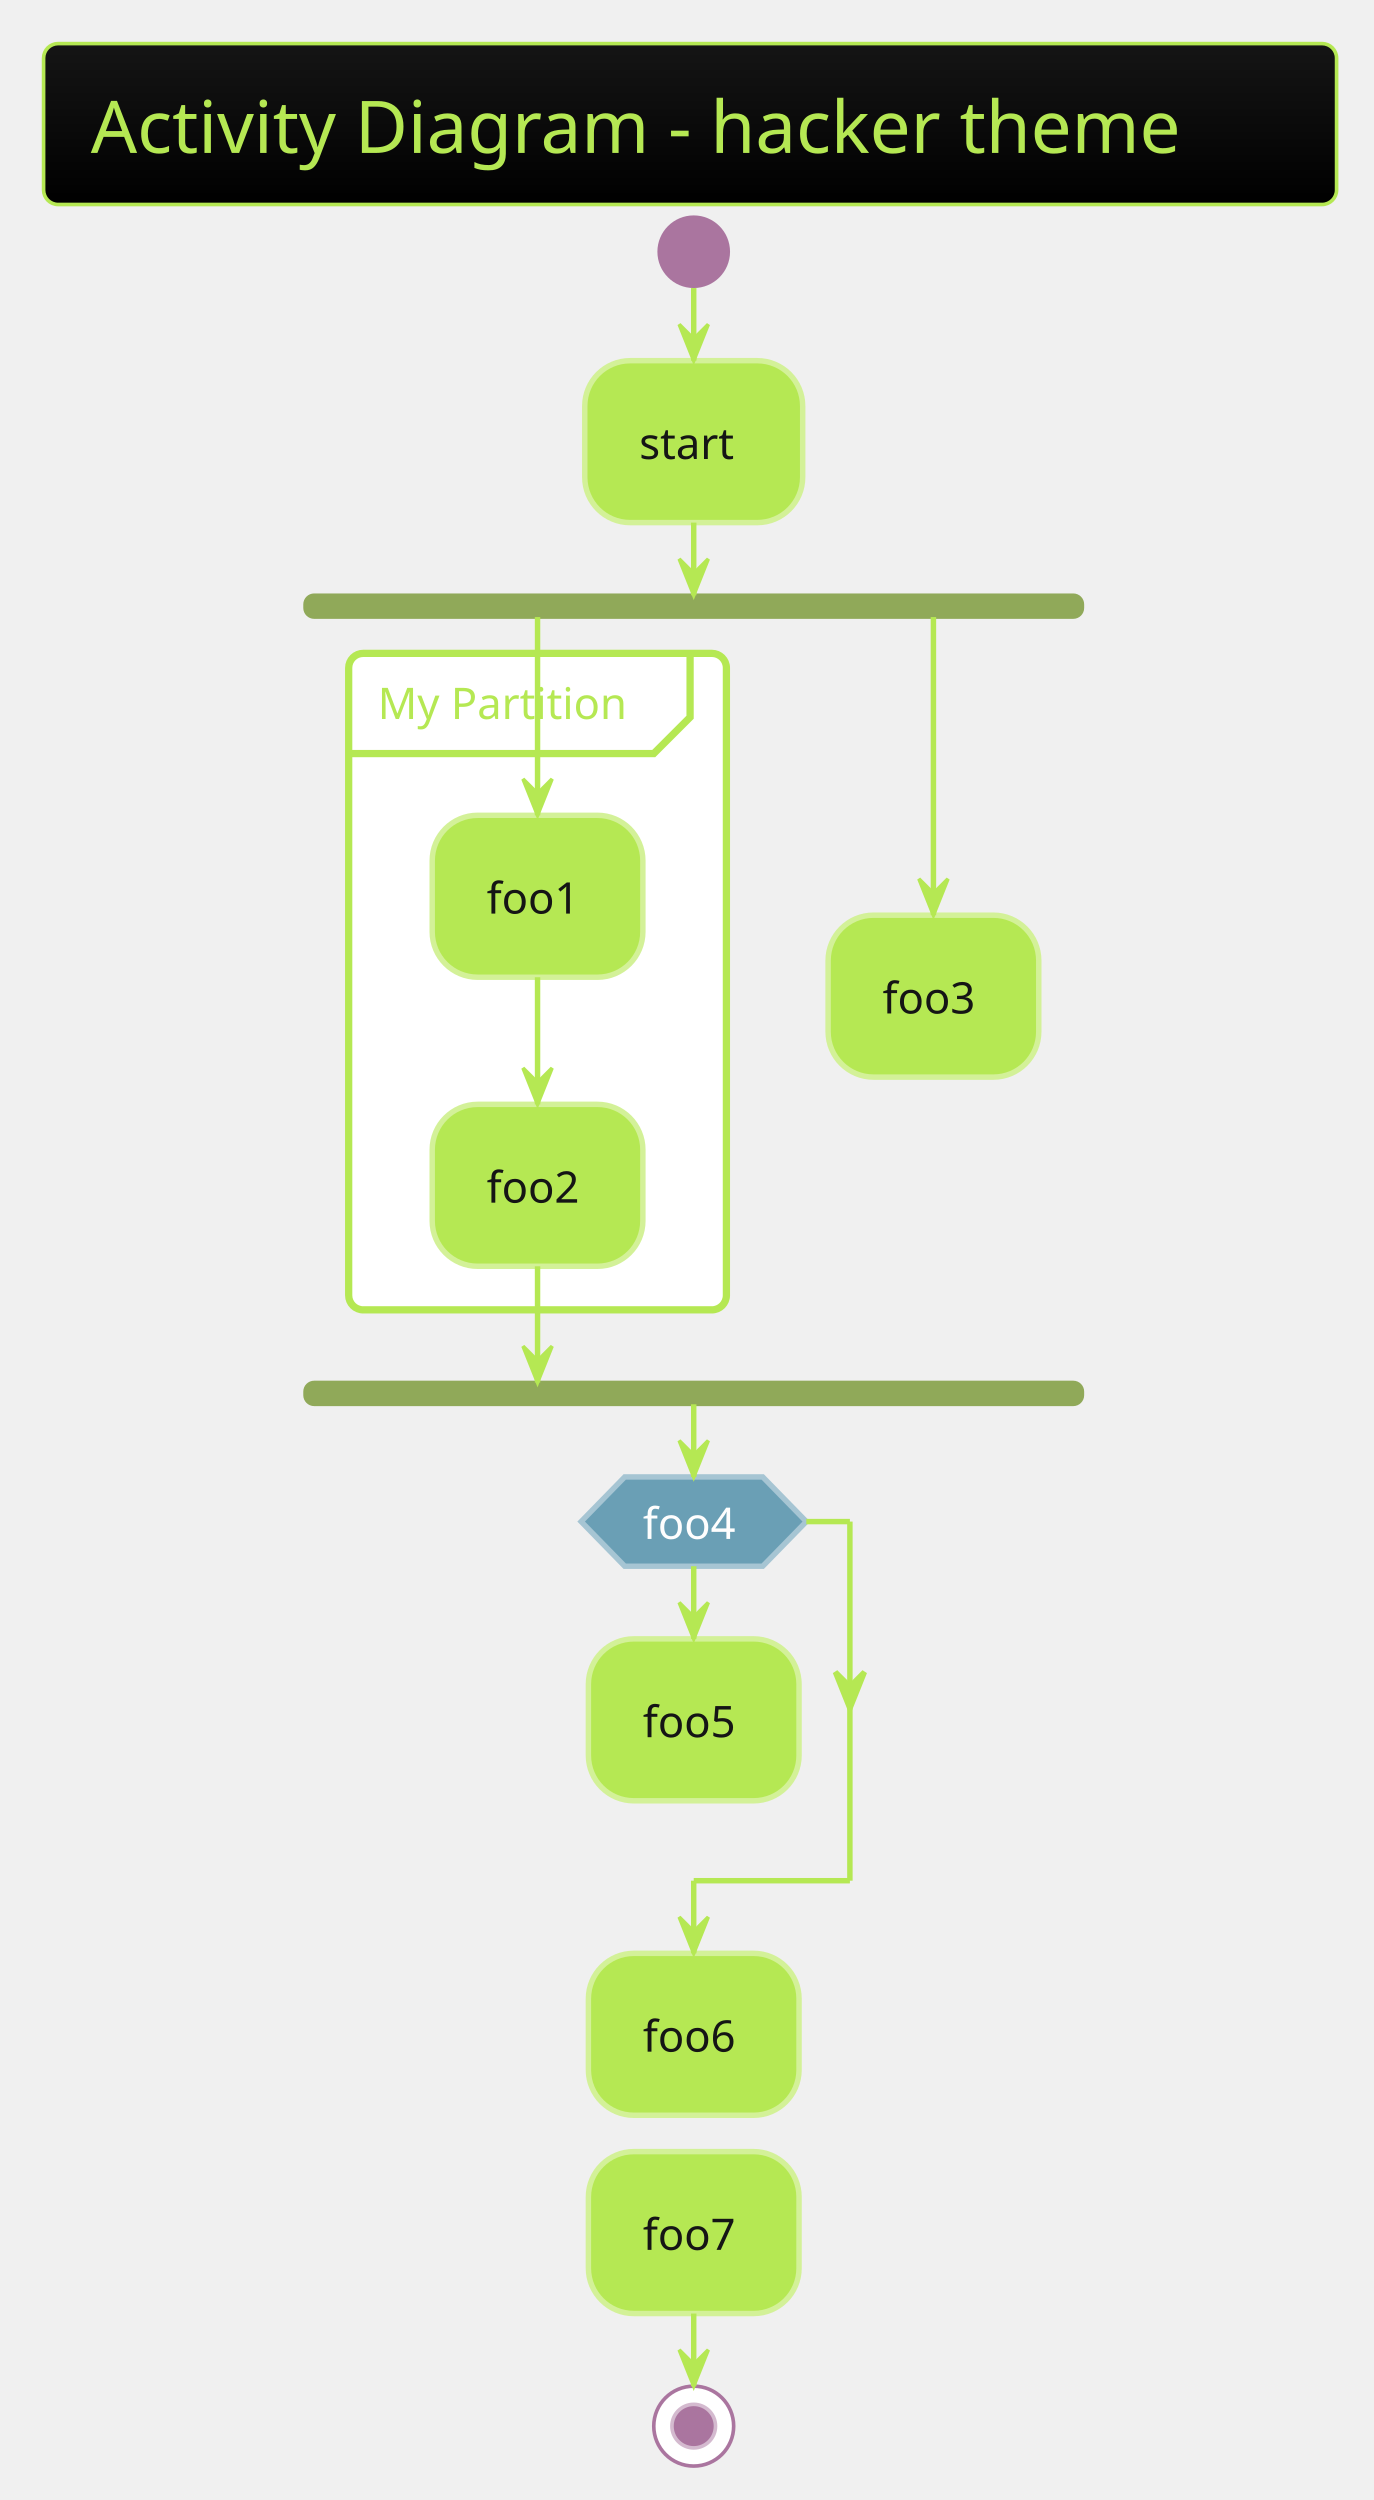
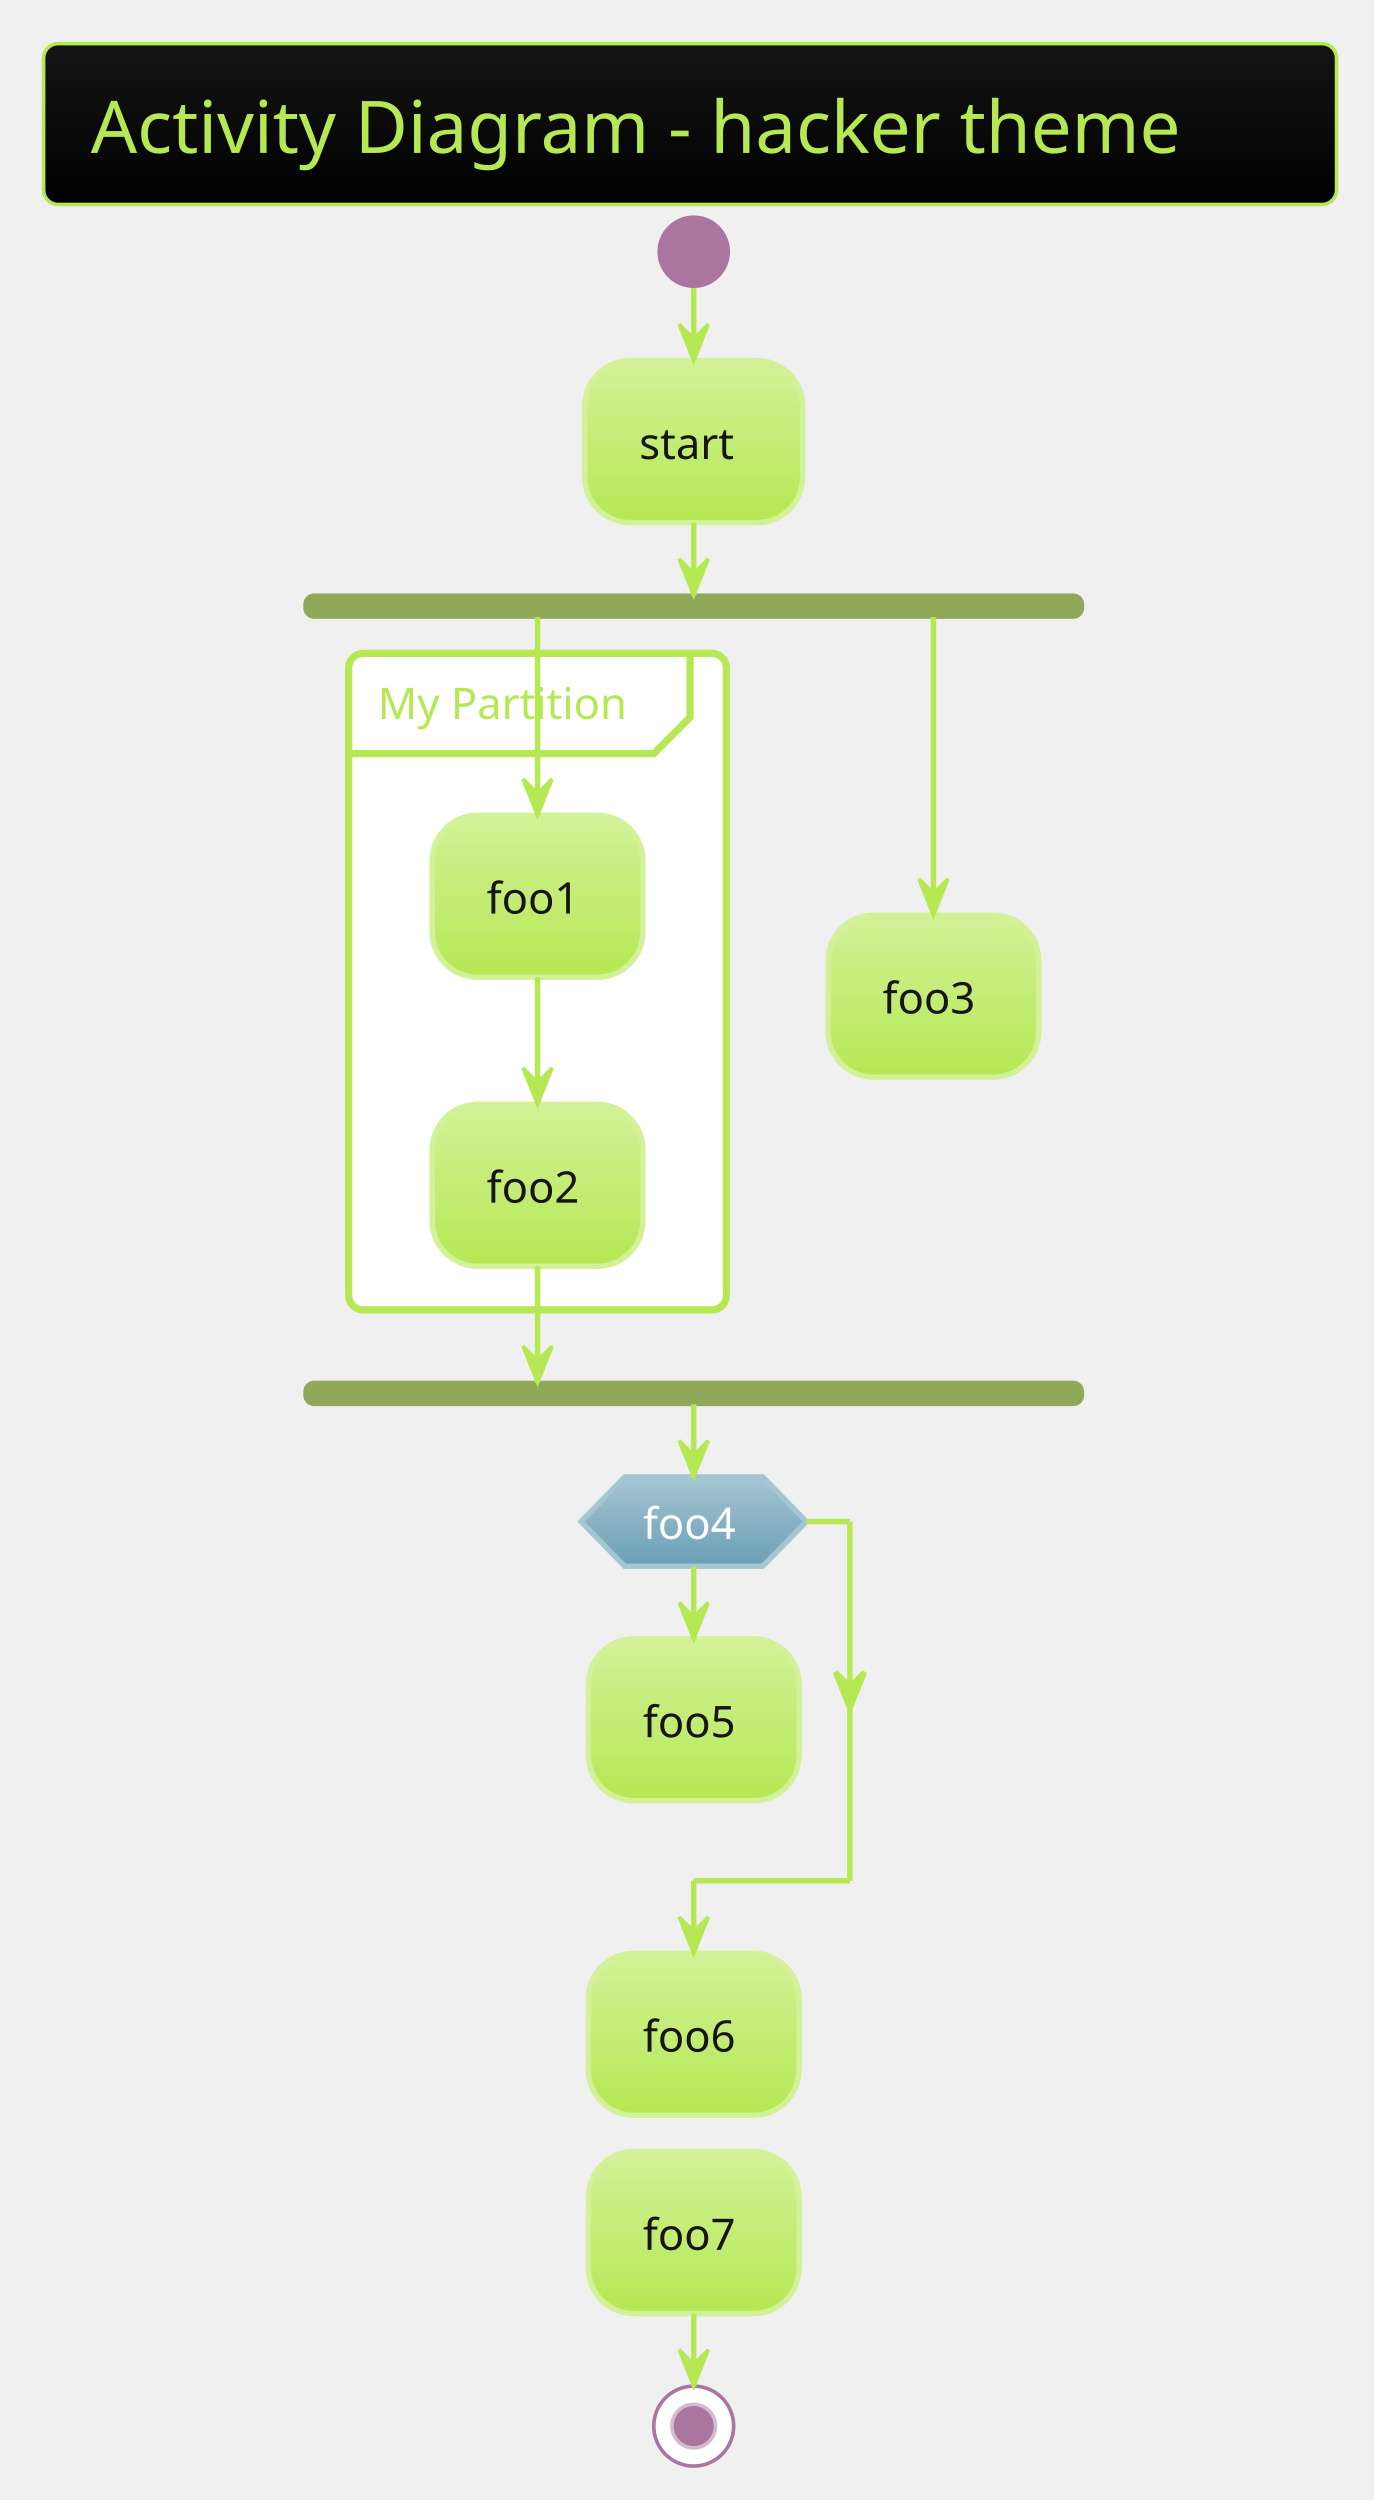
<svg xmlns="http://www.w3.org/2000/svg" contentScriptType="application/ecmascript" contentStyleType="text/css" height="717.708px" preserveAspectRatio="none" style="width:394px;height:717px;" version="1.1" viewBox="0 0 394 717" width="394.792px" zoomAndPan="magnify">
  <defs>
-     <linearGradient id="g2hzfv326akz60" x1="50%" x2="50%" y1="0%" y2="100%">
+     <linearGradient id="gkmbyh1cdhnb90" x1="50%" x2="50%" y1="0%" y2="100%">
      <stop offset="0%" stop-color="#151515" />
      <stop offset="100%" stop-color="#000000" />
    </linearGradient>
+     <linearGradient id="gkmbyh1cdhnb91" x1="50%" x2="50%" y1="0%" y2="100%">
+       <stop offset="0%" stop-color="#D3F198" />
+       <stop offset="100%" stop-color="#B5E853" />
+     </linearGradient>
+     <linearGradient id="gkmbyh1cdhnb92" x1="50%" x2="50%" y1="0%" y2="100%">
+       <stop offset="0%" stop-color="#A6C5D3" />
+       <stop offset="100%" stop-color="#6A9FB5" />
+     </linearGradient>
  </defs>
  <g>
-     <rect fill="url(#g2hzfv326akz60)" height="46.153" rx="4.167" ry="4.167" style="stroke: #B5E853; stroke-width: 1.042;" width="370.833" x="12.5" y="12.5" />
+     <rect fill="url(#gkmbyh1cdhnb90)" height="46.153" rx="4.167" ry="4.167" style="stroke: #B5E853; stroke-width: 1.042;" width="370.833" x="12.5" y="12.5" />
    <text fill="#B5E853" font-family="Verdana" font-size="20.833" lengthAdjust="spacingAndGlyphs" textLength="343.75" x="26.042" y="43.862">Activity Diagram - hacker theme</text>
    <ellipse cx="198.958" cy="72.194" fill="#AA759F" rx="10.417" ry="10.417" style="stroke: none; stroke-width: 1.042;" />
-     <rect fill="#B5E853" height="46.442" rx="13.021" ry="13.021" style="stroke: #D3F198; stroke-width: 1.562;" width="62.5" x="167.708" y="103.444" />
+     <rect fill="url(#gkmbyh1cdhnb91)" height="46.442" rx="13.021" ry="13.021" style="stroke: #D3F198; stroke-width: 1.562;" width="62.5" x="167.708" y="103.444" />
    <text fill="#151515" font-family="Verdana" font-size="12.5" lengthAdjust="spacingAndGlyphs" textLength="31.25" x="183.333" y="131.637">start</text>
    <rect fill="#90A959" height="6.25" rx="2.604" ry="2.604" style="stroke: #90A959; stroke-width: 1.042;" width="222.917" x="87.5" y="170.719" />
    <rect fill="#FFFFFF" height="188.283" rx="4.167" ry="4.167" style="stroke: #B5E853; stroke-width: 2.083;" width="108.333" x="100" y="187.386" />
    <path d="M197.917,188.428 L197.917,205.703 L187.5,216.119 L100,216.119 " fill="none" style="stroke: #B5E853; stroke-width: 2.083;" />
    <text fill="#B5E853" font-family="Verdana" font-size="12.5" lengthAdjust="spacingAndGlyphs" textLength="77.083" x="108.333" y="206.203">My Partition</text>
-     <rect fill="#B5E853" height="46.442" rx="13.021" ry="13.021" style="stroke: #D3F198; stroke-width: 1.562;" width="60.417" x="123.958" y="233.828" />
+     <rect fill="url(#gkmbyh1cdhnb91)" height="46.442" rx="13.021" ry="13.021" style="stroke: #D3F198; stroke-width: 1.562;" width="60.417" x="123.958" y="233.828" />
    <text fill="#151515" font-family="Verdana" font-size="12.5" lengthAdjust="spacingAndGlyphs" textLength="29.167" x="139.583" y="262.02">foo1</text>
-     <rect fill="#B5E853" height="46.442" rx="13.021" ry="13.021" style="stroke: #D3F198; stroke-width: 1.562;" width="60.417" x="123.958" y="316.728" />
+     <rect fill="url(#gkmbyh1cdhnb91)" height="46.442" rx="13.021" ry="13.021" style="stroke: #D3F198; stroke-width: 1.562;" width="60.417" x="123.958" y="316.728" />
    <text fill="#151515" font-family="Verdana" font-size="12.5" lengthAdjust="spacingAndGlyphs" textLength="29.167" x="139.583" y="344.92">foo2</text>
-     <rect fill="#B5E853" height="46.442" rx="13.021" ry="13.021" style="stroke: #D3F198; stroke-width: 1.562;" width="60.417" x="237.5" y="262.474" />
+     <rect fill="url(#gkmbyh1cdhnb91)" height="46.442" rx="13.021" ry="13.021" style="stroke: #D3F198; stroke-width: 1.562;" width="60.417" x="237.5" y="262.474" />
    <text fill="#151515" font-family="Verdana" font-size="12.5" lengthAdjust="spacingAndGlyphs" textLength="29.167" x="253.125" y="290.666">foo3</text>
    <rect fill="#90A959" height="6.25" rx="2.604" ry="2.604" style="stroke: #90A959; stroke-width: 1.042;" width="222.917" x="87.5" y="396.503" />
-     <rect fill="#B5E853" height="46.442" rx="13.021" ry="13.021" style="stroke: #D3F198; stroke-width: 1.562;" width="60.417" x="168.75" y="470.028" />
+     <rect fill="url(#gkmbyh1cdhnb91)" height="46.442" rx="13.021" ry="13.021" style="stroke: #D3F198; stroke-width: 1.562;" width="60.417" x="168.75" y="470.028" />
    <text fill="#151515" font-family="Verdana" font-size="12.5" lengthAdjust="spacingAndGlyphs" textLength="29.167" x="184.375" y="498.22">foo5</text>
-     <polygon fill="#6A9FB5" points="179.167,423.586,218.75,423.586,231.25,436.39,218.75,449.194,179.167,449.194,166.667,436.39,179.167,423.586" style="stroke: #A6C5D3; stroke-width: 1.562;" />
+     <polygon fill="url(#gkmbyh1cdhnb92)" points="179.167,423.586,218.75,423.586,231.25,436.39,218.75,449.194,179.167,449.194,166.667,436.39,179.167,423.586" style="stroke: #A6C5D3; stroke-width: 1.562;" />
    <text fill="#FEFEFE" font-family="Verdana" font-size="12.5" lengthAdjust="spacingAndGlyphs" textLength="29.167" x="184.375" y="441.361">foo4</text>
-     <rect fill="#B5E853" height="46.442" rx="13.021" ry="13.021" style="stroke: #D3F198; stroke-width: 1.562;" width="60.417" x="168.75" y="560.219" />
+     <rect fill="url(#gkmbyh1cdhnb91)" height="46.442" rx="13.021" ry="13.021" style="stroke: #D3F198; stroke-width: 1.562;" width="60.417" x="168.75" y="560.219" />
    <text fill="#151515" font-family="Verdana" font-size="12.5" lengthAdjust="spacingAndGlyphs" textLength="29.167" x="184.375" y="588.412">foo6</text>
-     <rect fill="#B5E853" height="46.442" rx="13.021" ry="13.021" style="stroke: #D3F198; stroke-width: 1.562;" width="60.417" x="168.75" y="617.078" />
+     <rect fill="url(#gkmbyh1cdhnb91)" height="46.442" rx="13.021" ry="13.021" style="stroke: #D3F198; stroke-width: 1.562;" width="60.417" x="168.75" y="617.078" />
    <text fill="#151515" font-family="Verdana" font-size="12.5" lengthAdjust="spacingAndGlyphs" textLength="29.167" x="184.375" y="645.27">foo7</text>
    <ellipse cx="198.958" cy="695.811" fill="#FFFFFF" rx="11.458" ry="11.458" style="stroke: #AA759F; stroke-width: 1.042;" />
    <ellipse cx="198.958" cy="695.811" fill="#AA759F" rx="6.25" ry="6.25" style="stroke: #D4BACF; stroke-width: 1.042;" />
    <line style="stroke: #B5E853; stroke-width: 1.562;" x1="198.958" x2="198.958" y1="82.611" y2="103.444" />
    <polygon fill="#B5E853" points="194.792,93.028,198.958,103.444,203.125,93.028,198.958,97.194" style="stroke: #B5E853; stroke-width: 1.042;" />
    <line style="stroke: #B5E853; stroke-width: 1.562;" x1="154.167" x2="154.167" y1="280.269" y2="316.728" />
    <polygon fill="#B5E853" points="150,306.311,154.167,316.728,158.333,306.311,154.167,310.478" style="stroke: #B5E853; stroke-width: 1.042;" />
    <line style="stroke: #B5E853; stroke-width: 1.562;" x1="154.167" x2="154.167" y1="176.969" y2="233.828" />
    <polygon fill="#B5E853" points="150,223.411,154.167,233.828,158.333,223.411,154.167,227.578" style="stroke: #B5E853; stroke-width: 1.042;" />
    <line style="stroke: #B5E853; stroke-width: 1.562;" x1="267.708" x2="267.708" y1="176.969" y2="262.474" />
    <polygon fill="#B5E853" points="263.542,252.057,267.708,262.474,271.875,252.057,267.708,256.224" style="stroke: #B5E853; stroke-width: 1.042;" />
    <line style="stroke: #B5E853; stroke-width: 1.562;" x1="154.167" x2="154.167" y1="363.169" y2="396.503" />
    <polygon fill="#B5E853" points="150,386.086,154.167,396.503,158.333,386.086,154.167,390.253" style="stroke: #B5E853; stroke-width: 1.042;" />
    <line style="stroke: #B5E853; stroke-width: 1.562;" x1="198.958" x2="198.958" y1="149.886" y2="170.719" />
    <polygon fill="#B5E853" points="194.792,160.303,198.958,170.719,203.125,160.303,198.958,164.469" style="stroke: #B5E853; stroke-width: 1.042;" />
    <line style="stroke: #B5E853; stroke-width: 1.562;" x1="198.958" x2="198.958" y1="449.194" y2="470.028" />
    <polygon fill="#B5E853" points="194.792,459.611,198.958,470.028,203.125,459.611,198.958,463.778" style="stroke: #B5E853; stroke-width: 1.042;" />
    <line style="stroke: #B5E853; stroke-width: 1.562;" x1="231.25" x2="243.75" y1="436.39" y2="436.39" />
    <polygon fill="#B5E853" points="239.583,479.555,243.75,489.971,247.917,479.555,243.75,483.721" style="stroke: #B5E853; stroke-width: 1.562;" />
    <line style="stroke: #B5E853; stroke-width: 1.562;" x1="243.75" x2="243.75" y1="436.39" y2="539.386" />
    <line style="stroke: #B5E853; stroke-width: 1.562;" x1="243.75" x2="198.958" y1="539.386" y2="539.386" />
    <line style="stroke: #B5E853; stroke-width: 1.562;" x1="198.958" x2="198.958" y1="539.386" y2="560.219" />
    <polygon fill="#B5E853" points="194.792,549.803,198.958,560.219,203.125,549.803,198.958,553.969" style="stroke: #B5E853; stroke-width: 1.042;" />
    <line style="stroke: #B5E853; stroke-width: 1.562;" x1="198.958" x2="198.958" y1="402.753" y2="423.586" />
    <polygon fill="#B5E853" points="194.792,413.169,198.958,423.586,203.125,413.169,198.958,417.336" style="stroke: #B5E853; stroke-width: 1.042;" />
    <line style="stroke: #B5E853; stroke-width: 1.562;" x1="198.958" x2="198.958" y1="663.519" y2="684.353" />
    <polygon fill="#B5E853" points="194.792,673.936,198.958,684.353,203.125,673.936,198.958,678.103" style="stroke: #B5E853; stroke-width: 1.042;" />
  </g>
</svg>
